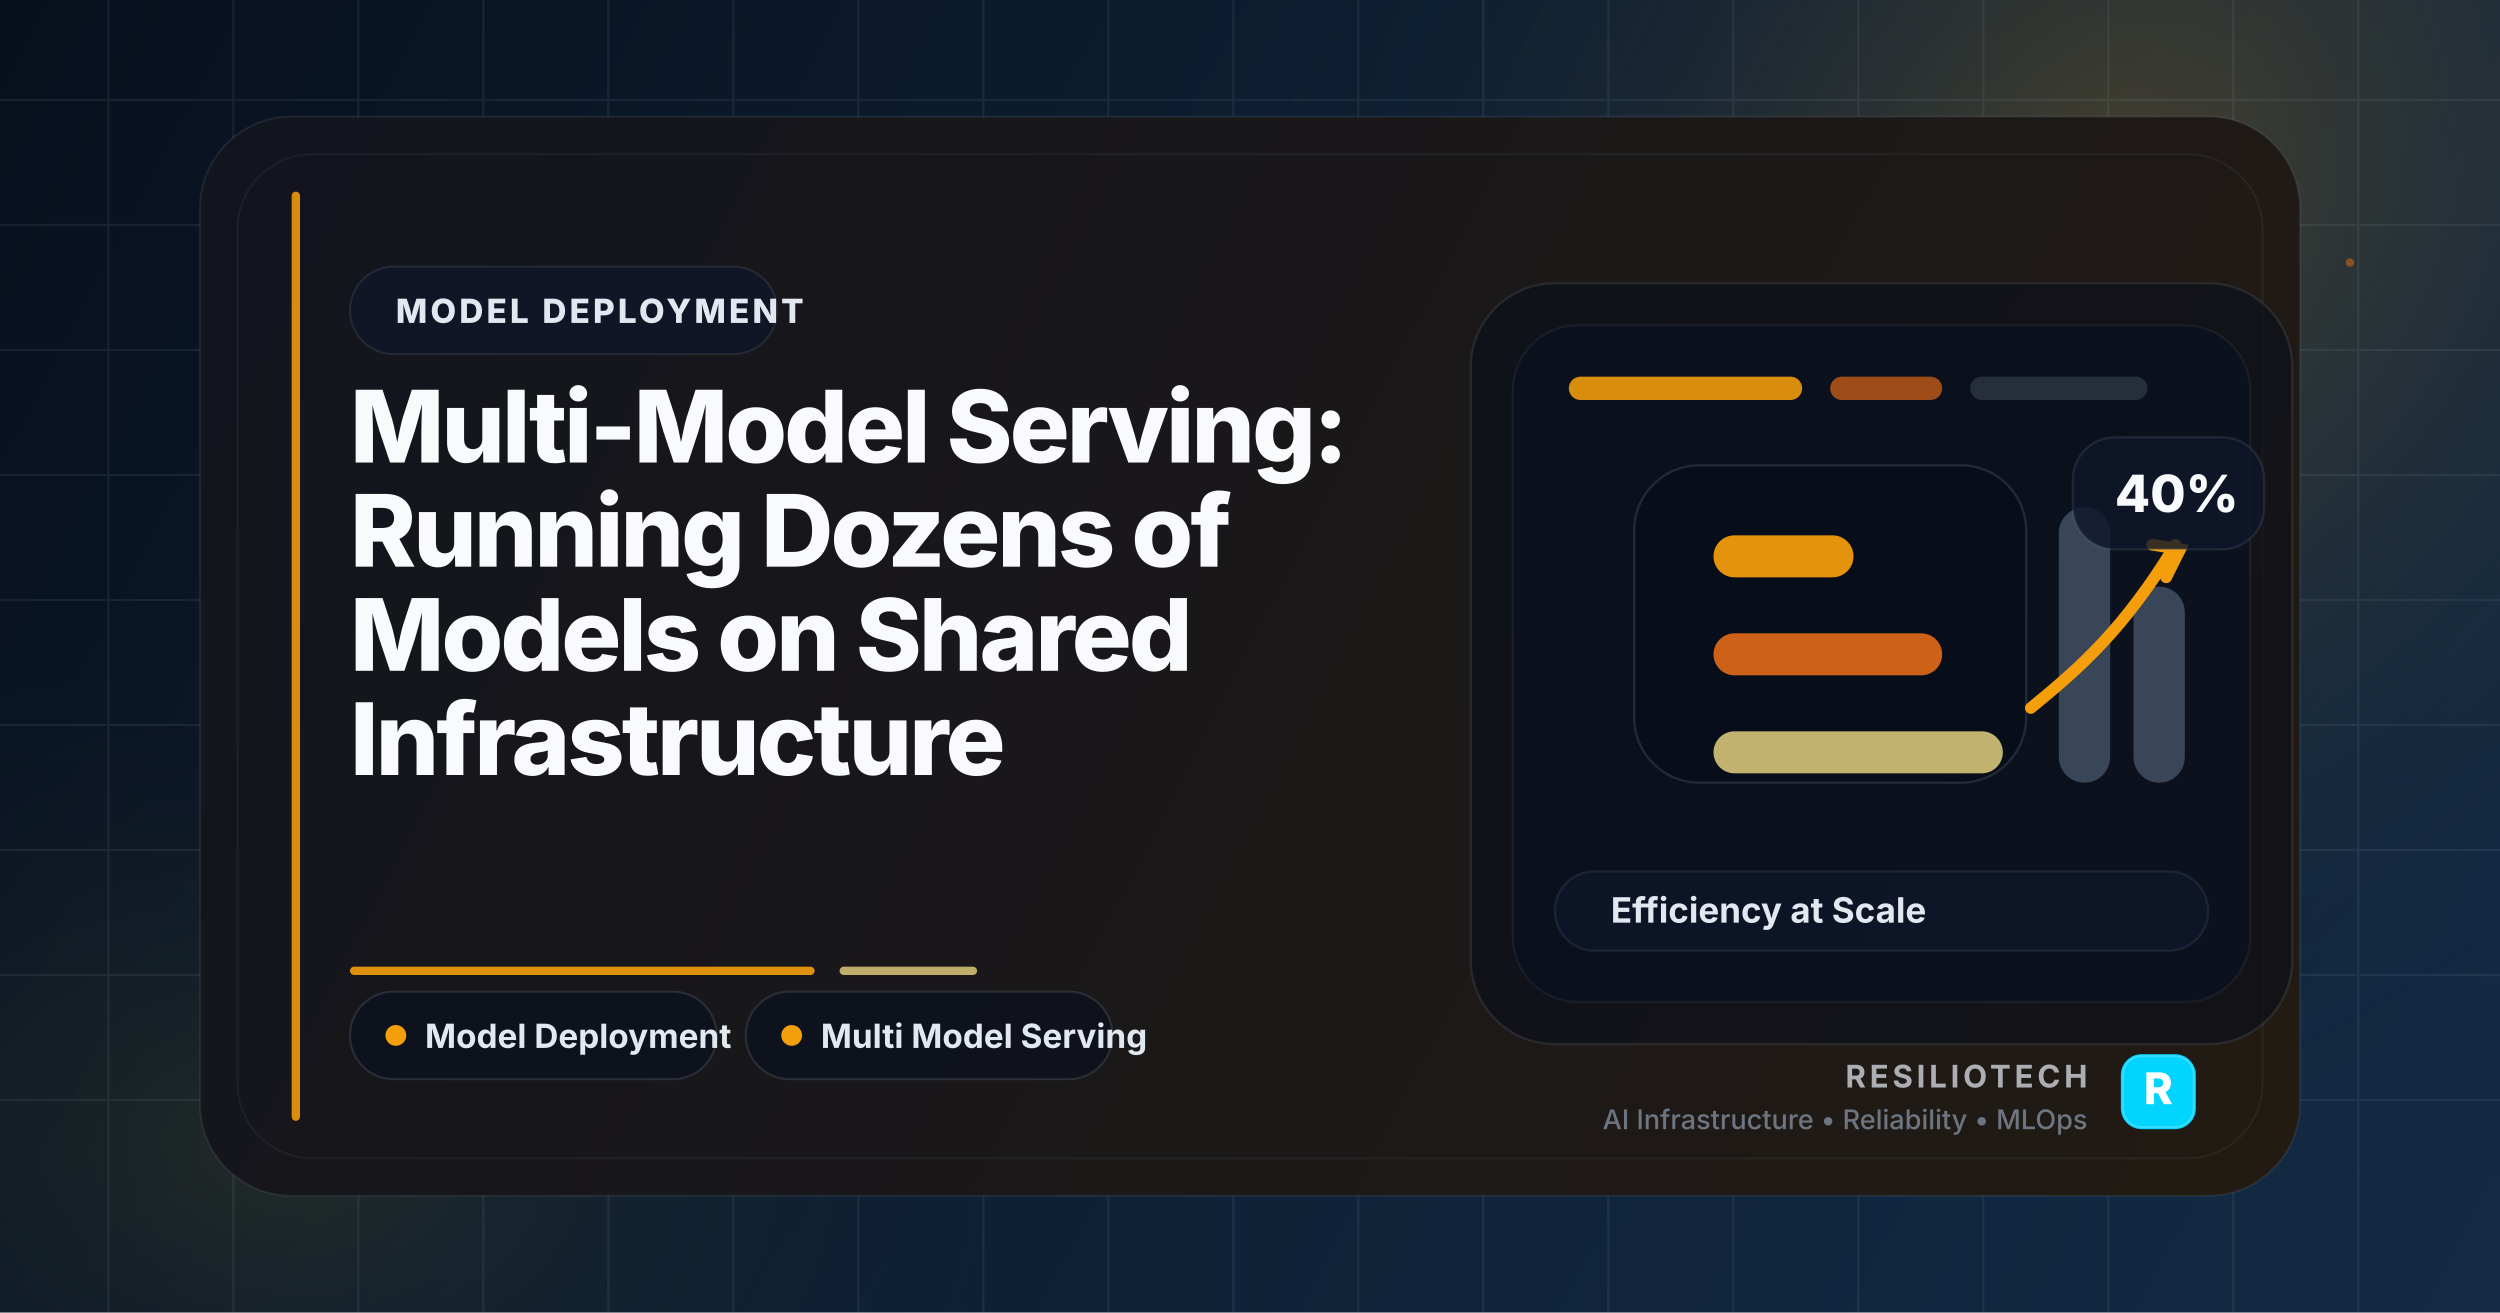
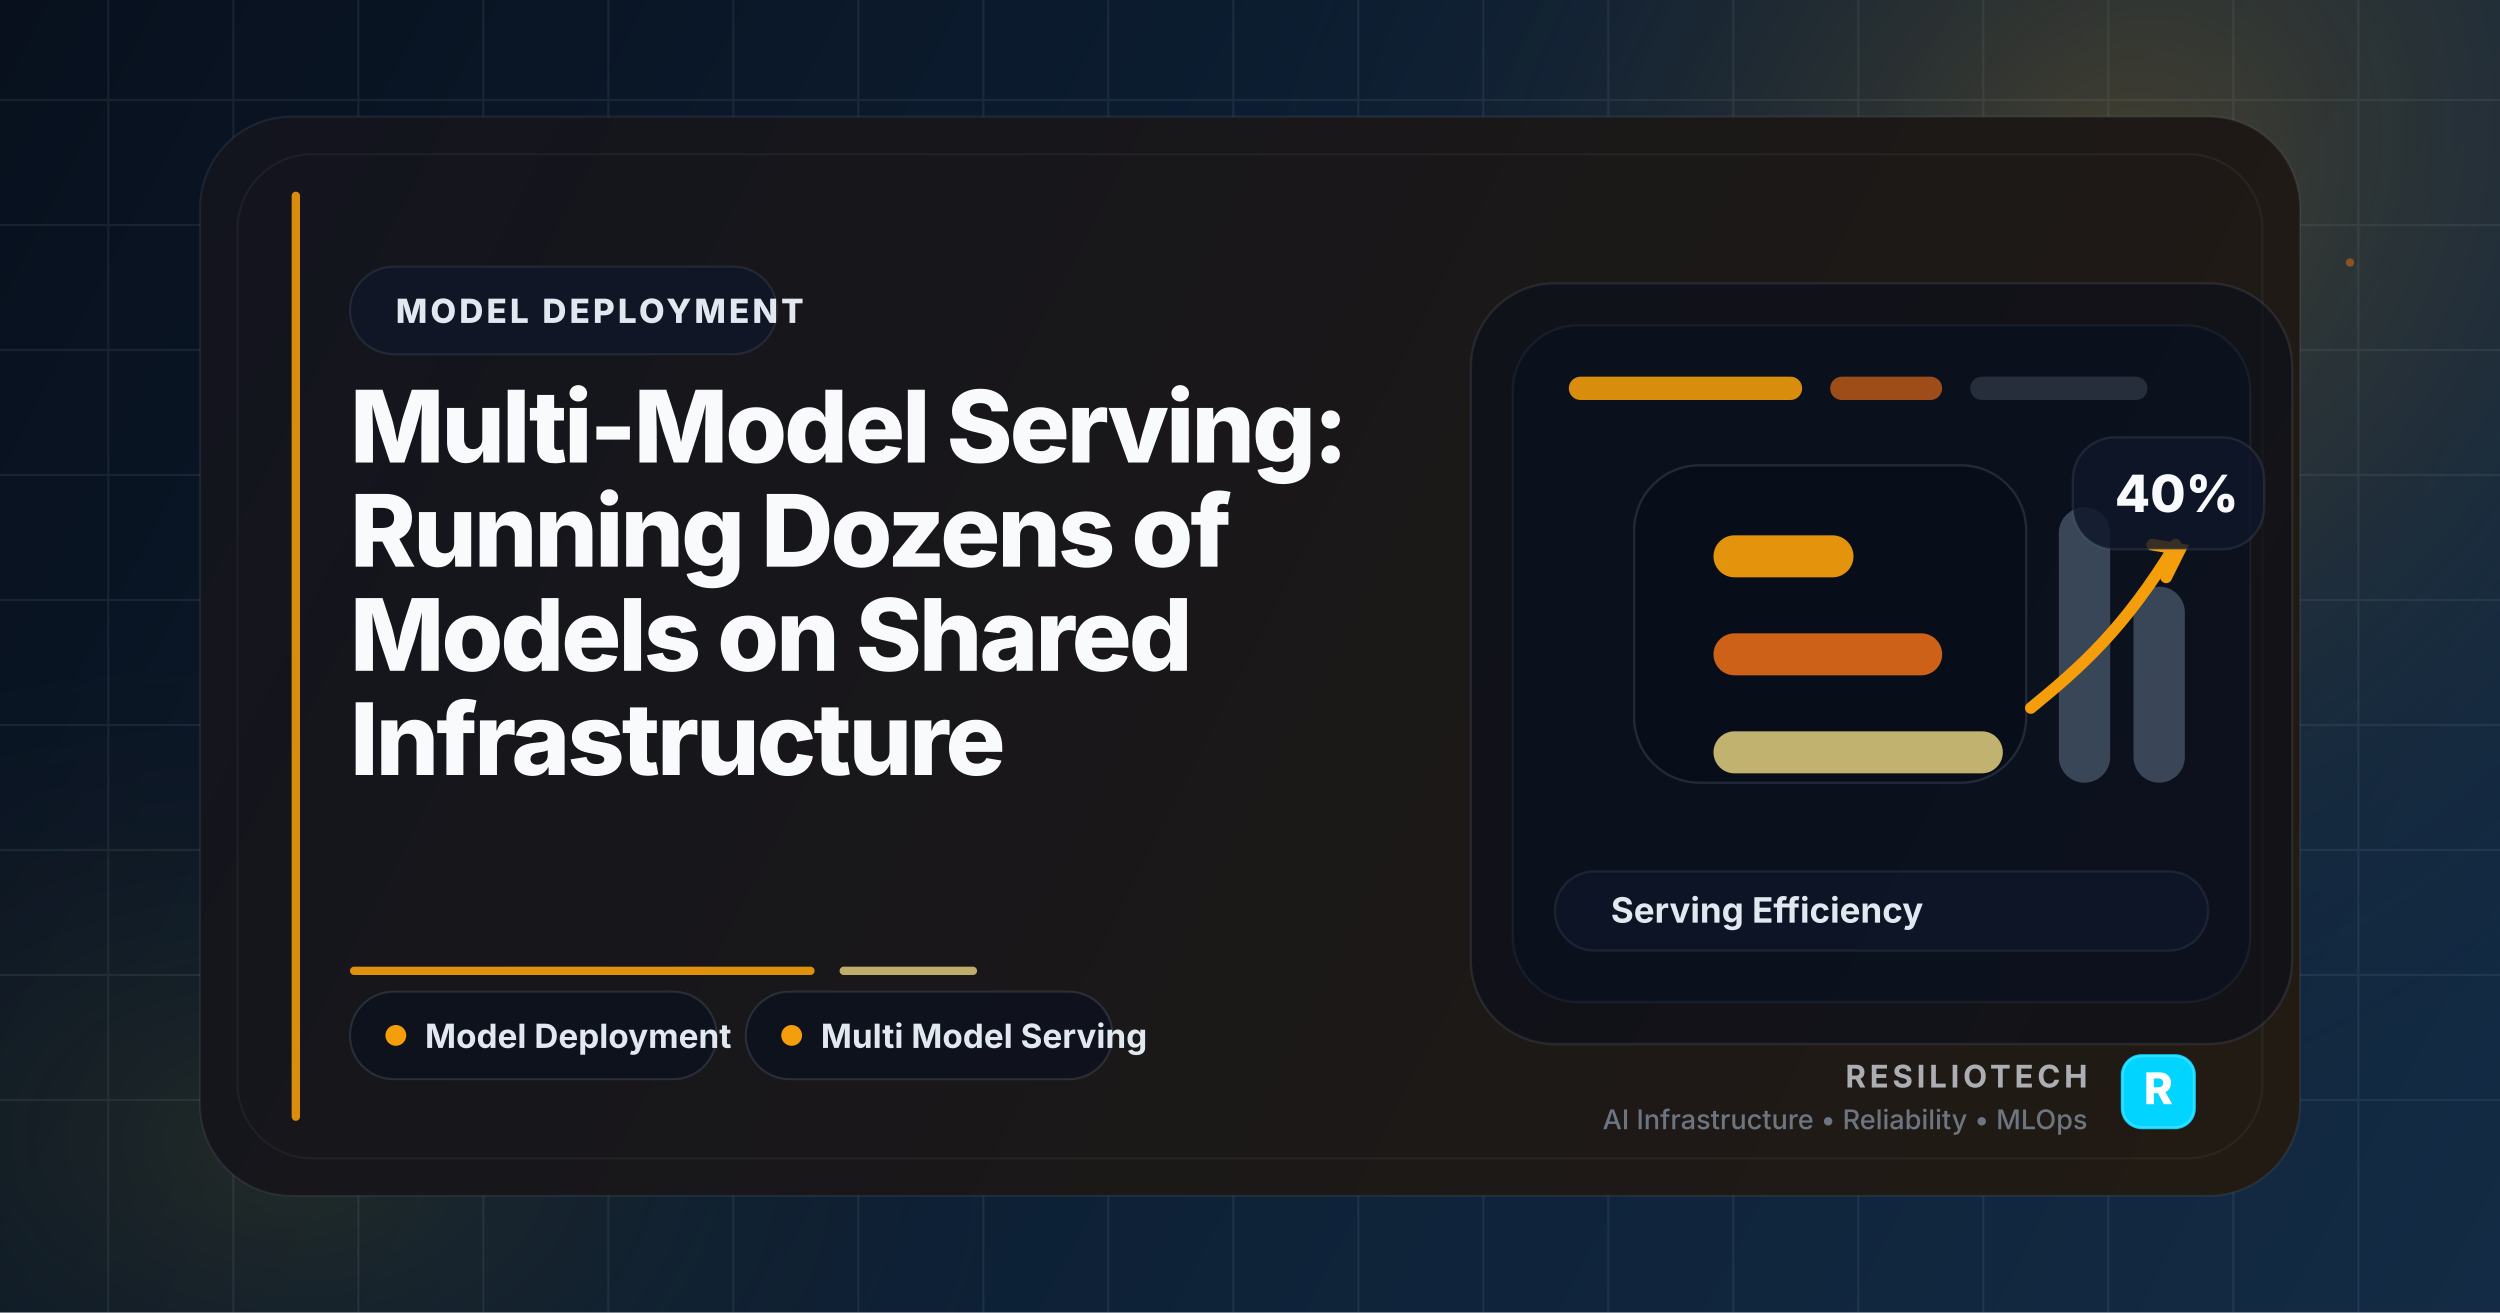
<svg xmlns="http://www.w3.org/2000/svg" width="1200" height="630" viewBox="0 0 1200 630" fill="none">
  <defs>
    <linearGradient id="bg" x1="0" y1="0" x2="1200" y2="630" gradientUnits="userSpaceOnUse">
      <stop stop-color="#08101d" />
      <stop offset="0.5" stop-color="#0d2035" />
      <stop offset="1" stop-color="#132b44" />
    </linearGradient>
    <linearGradient id="panel" x1="96" y1="56" x2="1104" y2="574" gradientUnits="userSpaceOnUse">
      <stop stop-color="#12141e" />
      <stop offset="1" stop-color="#221b13" />
    </linearGradient>
    <radialGradient id="glowA" cx="0" cy="0" r="1" gradientUnits="userSpaceOnUse" gradientTransform="translate(1012 96) rotate(127) scale(512 402)">
      <stop stop-color="rgba(245, 158, 11, 0.24)" />
      <stop offset="1" stop-color="rgba(15, 23, 42, 0)" />
    </radialGradient>
    <radialGradient id="glowB" cx="0" cy="0" r="1" gradientUnits="userSpaceOnUse" gradientTransform="translate(132 552) rotate(5) scale(388 258)">
      <stop stop-color="rgba(250, 204, 21, 0.10)" />
      <stop offset="1" stop-color="rgba(15, 23, 42, 0)" />
    </radialGradient>
    <linearGradient id="accentLine" x1="140" y1="0" x2="416" y2="0" gradientUnits="userSpaceOnUse">
      <stop stop-color="#f59e0b" />
      <stop offset="1" stop-color="#f97316" />
    </linearGradient>
  </defs>
  <rect width="1200" height="630" fill="url(#bg)" />
  <rect width="1200" height="630" fill="url(#glowA)" />
  <rect width="1200" height="630" fill="url(#glowB)" />
  <g opacity="0.11" stroke="#94a3b8" stroke-width="1">
    <path d="M0 48 H1200" />
    <path d="M0 108 H1200" />
    <path d="M0 168 H1200" />
    <path d="M0 228 H1200" />
    <path d="M0 288 H1200" />
    <path d="M0 348 H1200" />
    <path d="M0 408 H1200" />
    <path d="M0 468 H1200" />
    <path d="M0 528 H1200" />
    <path d="M52 0 V630" />
    <path d="M112 0 V630" />
    <path d="M172 0 V630" />
    <path d="M232 0 V630" />
    <path d="M292 0 V630" />
    <path d="M352 0 V630" />
    <path d="M412 0 V630" />
    <path d="M472 0 V630" />
    <path d="M532 0 V630" />
    <path d="M592 0 V630" />
    <path d="M652 0 V630" />
    <path d="M712 0 V630" />
    <path d="M772 0 V630" />
    <path d="M832 0 V630" />
    <path d="M892 0 V630" />
    <path d="M952 0 V630" />
    <path d="M1012 0 V630" />
    <path d="M1072 0 V630" />
    <path d="M1132 0 V630" />
  </g>
  <circle cx="782" cy="526" r="3" fill="#f59e0b" opacity="0.52" />
  <circle cx="955" cy="73" r="4" fill="#fde68a" opacity="0.35" />
  <circle cx="1128" cy="126" r="2" fill="#f97316" opacity="0.46" />
  <circle cx="213" cy="179" r="3" fill="#f59e0b" opacity="0.57" />
  <circle cx="386" cy="232" r="4" fill="#fde68a" opacity="0.40" />
  <circle cx="559" cy="285" r="2" fill="#f97316" opacity="0.51" />
  <circle cx="732" cy="338" r="3" fill="#f59e0b" opacity="0.34" />
  <circle cx="905" cy="391" r="4" fill="#fde68a" opacity="0.45" />
  <circle cx="1078" cy="444" r="2" fill="#f97316" opacity="0.56" />
  <circle cx="163" cy="497" r="3" fill="#f59e0b" opacity="0.39" />
  <path d="M102 222 L202 286 L312 320" stroke="rgba(148, 163, 184, 0.10)" stroke-width="2" fill="none" />
  <path d="M163 95 L286 190 L413 185" stroke="rgba(148, 163, 184, 0.10)" stroke-width="2" fill="none" />
  <path d="M224 148 L370 184 L514 220" stroke="rgba(148, 163, 184, 0.10)" stroke-width="2" fill="none" />
  <rect x="96" y="56" width="1008" height="518" rx="44" fill="url(#panel)" stroke="rgba(148, 163, 184, 0.12)" />
  <rect x="114" y="74" width="972" height="482" rx="36" fill="none" stroke="rgba(148, 163, 184, 0.08)" />
  <rect x="140" y="92" width="4" height="446" rx="2" fill="url(#accentLine)" opacity="0.88" />
  <rect x="168" y="128" width="205" height="42" rx="21" fill="rgba(15, 23, 42, 0.72)" stroke="rgba(148, 163, 184, 0.14)" />
  <text x="190" y="155" fill="#e2e8f0" font-size="16" font-family="Inter, Arial, sans-serif" font-weight="760" letter-spacing="1.5">MODEL DEPLOYMENT</text>
  <text x="168" y="222" fill="#f8fafc" font-size="48" font-family="Inter, Arial, sans-serif" font-weight="820" letter-spacing="-1.4">
    <tspan x="168" dy="0">Multi-Model Serving:</tspan>
    <tspan x="168" dy="50">Running Dozens of</tspan>
    <tspan x="168" dy="50">Models on Shared</tspan>
    <tspan x="168" dy="50">Infrastructure</tspan>
  </text>
  <g transform="translate(168, 0)">
    <rect x="0" y="476" width="176" height="42" rx="21" fill="rgba(10, 17, 31, 0.70)" stroke="rgba(148, 163, 184, 0.18)" />
    <circle cx="22" cy="497" r="5" fill="#f59e0b" />
    <text x="36" y="503" fill="#e2e8f0" font-size="16" font-family="Inter, Arial, sans-serif" font-weight="650">Model Deployment</text>
  </g>
  <g transform="translate(358, 0)">
    <rect x="0" y="476" width="176" height="42" rx="21" fill="rgba(10, 17, 31, 0.70)" stroke="rgba(148, 163, 184, 0.18)" />
    <circle cx="22" cy="497" r="5" fill="#f59e0b" />
    <text x="36" y="503" fill="#e2e8f0" font-size="16" font-family="Inter, Arial, sans-serif" font-weight="650">Multi Model Serving</text>
  </g>
  <rect x="168" y="464" width="223" height="4" rx="2" fill="#f59e0b" opacity="0.90" />
  <rect x="403" y="464" width="66" height="4" rx="2" fill="#fde68a" opacity="0.72" />
  <g transform="translate(706 136) scale(1.12) translate(-706 -136)">
    <rect x="706" y="136" width="352" height="326" rx="36" fill="rgba(9, 14, 26, 0.54)" stroke="rgba(148, 163, 184, 0.14)" />
    <rect x="724" y="154" width="316" height="290" rx="28" fill="rgba(10, 17, 31, 0.76)" stroke="rgba(148, 163, 184, 0.08)" />
    <rect x="748" y="176" width="100" height="10" rx="5" fill="#f59e0b" opacity="0.88" />
    <rect x="860" y="176" width="48" height="10" rx="5" fill="#f97316" opacity="0.62" />
    <rect x="920" y="176" width="76" height="10" rx="5" fill="rgba(148, 163, 184, 0.20)" />
    <rect x="742" y="388" width="280" height="34" rx="17" fill="rgba(15, 23, 42, 0.72)" stroke="rgba(148, 163, 184, 0.12)" />
-     <text x="766" y="410" fill="#e2e8f0" font-size="15" font-family="Inter, Arial, sans-serif" font-weight="680">Efficiency at Scale</text>
+     <text x="766" y="410" fill="#e2e8f0" font-size="15" font-family="Inter, Arial, sans-serif" font-weight="680">Serving Efficiency</text>
    <rect x="776" y="214" width="168" height="136" rx="28" fill="rgba(9, 14, 26, 0.88)" stroke="rgba(148, 163, 184, 0.18)" />
    <rect x="810" y="244" width="60" height="18" rx="9" fill="#f59e0b" opacity="0.92" />
    <rect x="810" y="286" width="98" height="18" rx="9" fill="#f97316" opacity="0.82" />
    <rect x="810" y="328" width="124" height="18" rx="9" fill="#fde68a" opacity="0.76" />
    <rect x="958" y="232" width="22" height="118" rx="11" fill="rgba(71, 85, 105, 0.78)" />
    <rect x="990" y="266" width="22" height="84" rx="11" fill="rgba(71, 85, 105, 0.78)" />
    <path d="M946 318 C968 300, 986 284, 1008 248" stroke="#f59e0b" stroke-width="5" fill="none" stroke-linecap="round" />
    <path d="M998 248 L1010 250 L1004 262" stroke="#f59e0b" stroke-width="5" fill="none" stroke-linecap="round" />
    <rect x="964" y="202" width="82" height="48" rx="18" fill="rgba(15, 23, 42, 0.82)" stroke="rgba(148, 163, 184, 0.14)" />
    <text x="982" y="234" fill="#f8fafc" font-size="22" font-family="Inter, Arial, sans-serif" font-weight="760">40%</text>
  </g>
  <text x="1002" y="522" text-anchor="end" fill="rgba(226, 232, 240, 0.72)" font-size="15" font-family="Inter, Arial, sans-serif" font-weight="730" letter-spacing="1.8">RESILIOTECH</text>
  <text x="1002" y="542" text-anchor="end" fill="rgba(148, 163, 184, 0.66)" font-size="13" font-family="Inter, Arial, sans-serif" font-weight="500">AI Infrastructure • Reliability • MLOps</text>
  <g transform="translate(1018, 506)">
    <rect width="36" height="36" rx="10" fill="#00D4FF" />
    <rect x="1" y="1" width="34" height="34" rx="9" fill="none" stroke="rgba(255, 255, 255, 0.20)" />
    <text x="18" y="24" text-anchor="middle" fill="#ffffff" font-size="21" font-family="Inter, Arial, sans-serif" font-weight="800">R</text>
  </g>
</svg>
